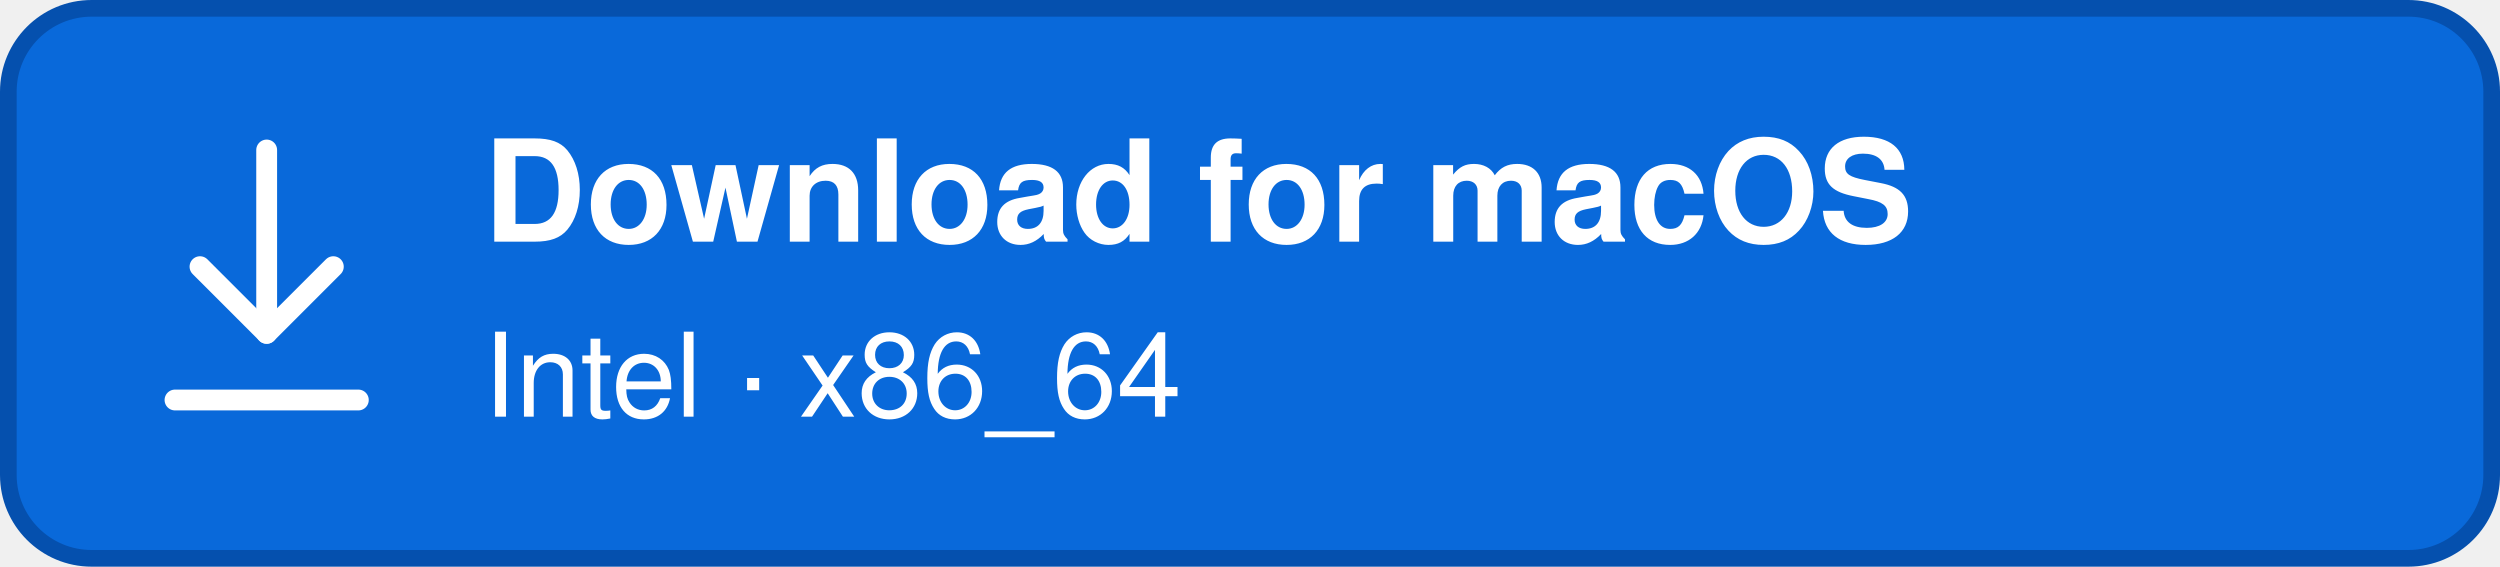
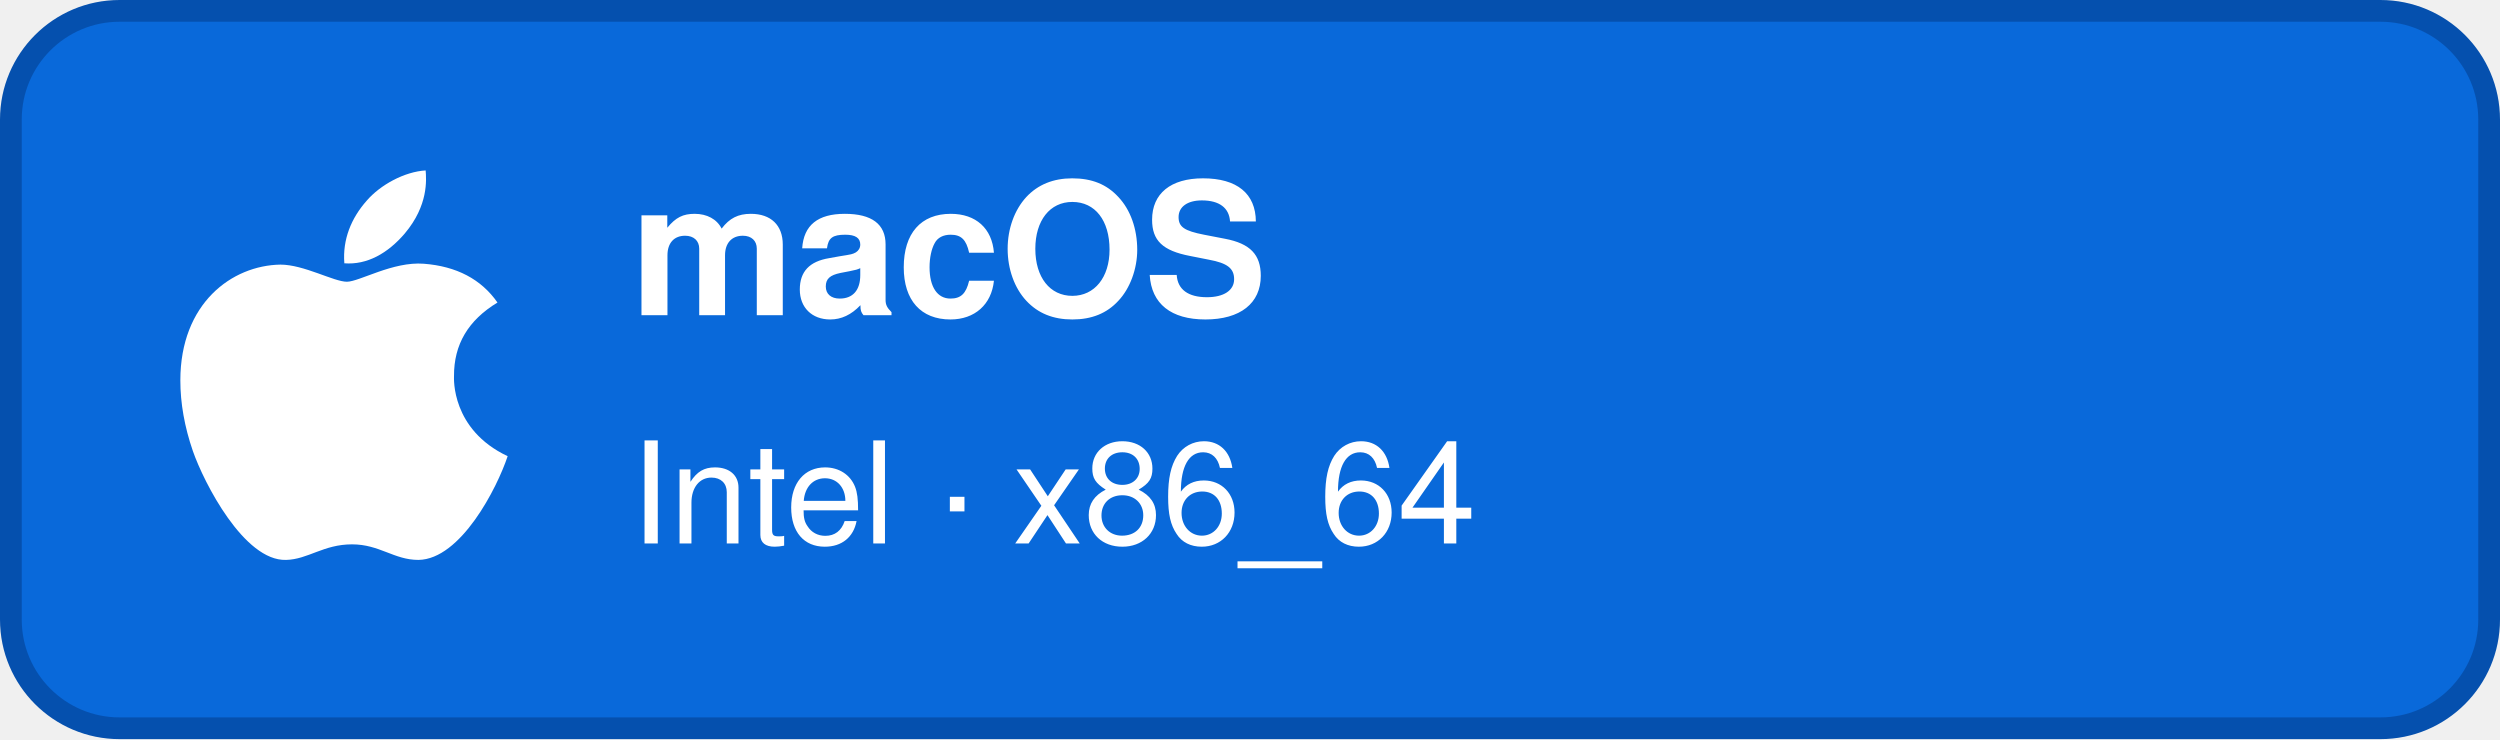
- <svg xmlns="http://www.w3.org/2000/svg" width="300" height="68" viewBox="0 0 300 68" role="img" aria-labelledby="title description">
-   <rect x="1" y="1" width="298" height="66" rx="10" fill="#0969da" stroke="#0550ae" stroke-width="2" />
-   <g fill="none" stroke="#ffffff" stroke-linecap="round" stroke-linejoin="round" stroke-width="2.5" aria-hidden="true">
-     <path d="M32 18v22" />
-     <path d="m24 32 8 8 8-8" />
-     <path d="M21 48h22" />
+ <svg xmlns="http://www.w3.org/2000/svg" width="230" height="68" viewBox="0 0 230 68" role="img" aria-labelledby="title description">
+   <rect x="1" y="1" width="228" height="66" rx="10" fill="#0969da" stroke="#0550ae" stroke-width="2" />
+   <g transform="translate(6 8) scale(.08)" fill="#ffffff" aria-hidden="true">
+     <path d="M447.1 332.7C446.9 296 463.5 268.3 497.1 247.9C478.3 221 449.9 206.2 412.4 203.3C376.9 200.5 338.1 224 323.9 224C308.9 224 274.5 204.3 247.5 204.3C191.7 205.2 132.4 248.8 132.4 337.5C132.4 363.7 137.2 390.8 146.8 418.7C159.6 455.4 205.8 545.4 254 543.9C279.2 543.3 297 526 329.8 526C361.6 526 378.1 543.9 406.2 543.9C454.8 543.2 496.6 461.4 508.8 424.6C443.6 393.9 447.1 334.6 447.1 332.7zM390.5 168.5C417.8 136.1 415.3 106.6 414.5 96C390.4 97.4 362.5 112.4 346.6 130.9C329.1 150.7 318.8 175.2 321 202.8C347.1 204.8 370.9 191.4 390.5 168.5z" />
  </g>
  <g fill="#ffffff" font-family="-apple-system, BlinkMacSystemFont, 'Segoe UI', Helvetica, Arial, sans-serif">
-     <text x="58" y="29" font-size="17" font-weight="600">Download for macOS</text>
-     <text x="58" y="50" font-size="14">Intel · x86_64</text>
+     <text x="58" y="29" font-size="17" font-weight="600">macOS</text>
+     <text x="58" y="50" font-size="13">Intel · x86_64</text>
  </g>
</svg>
